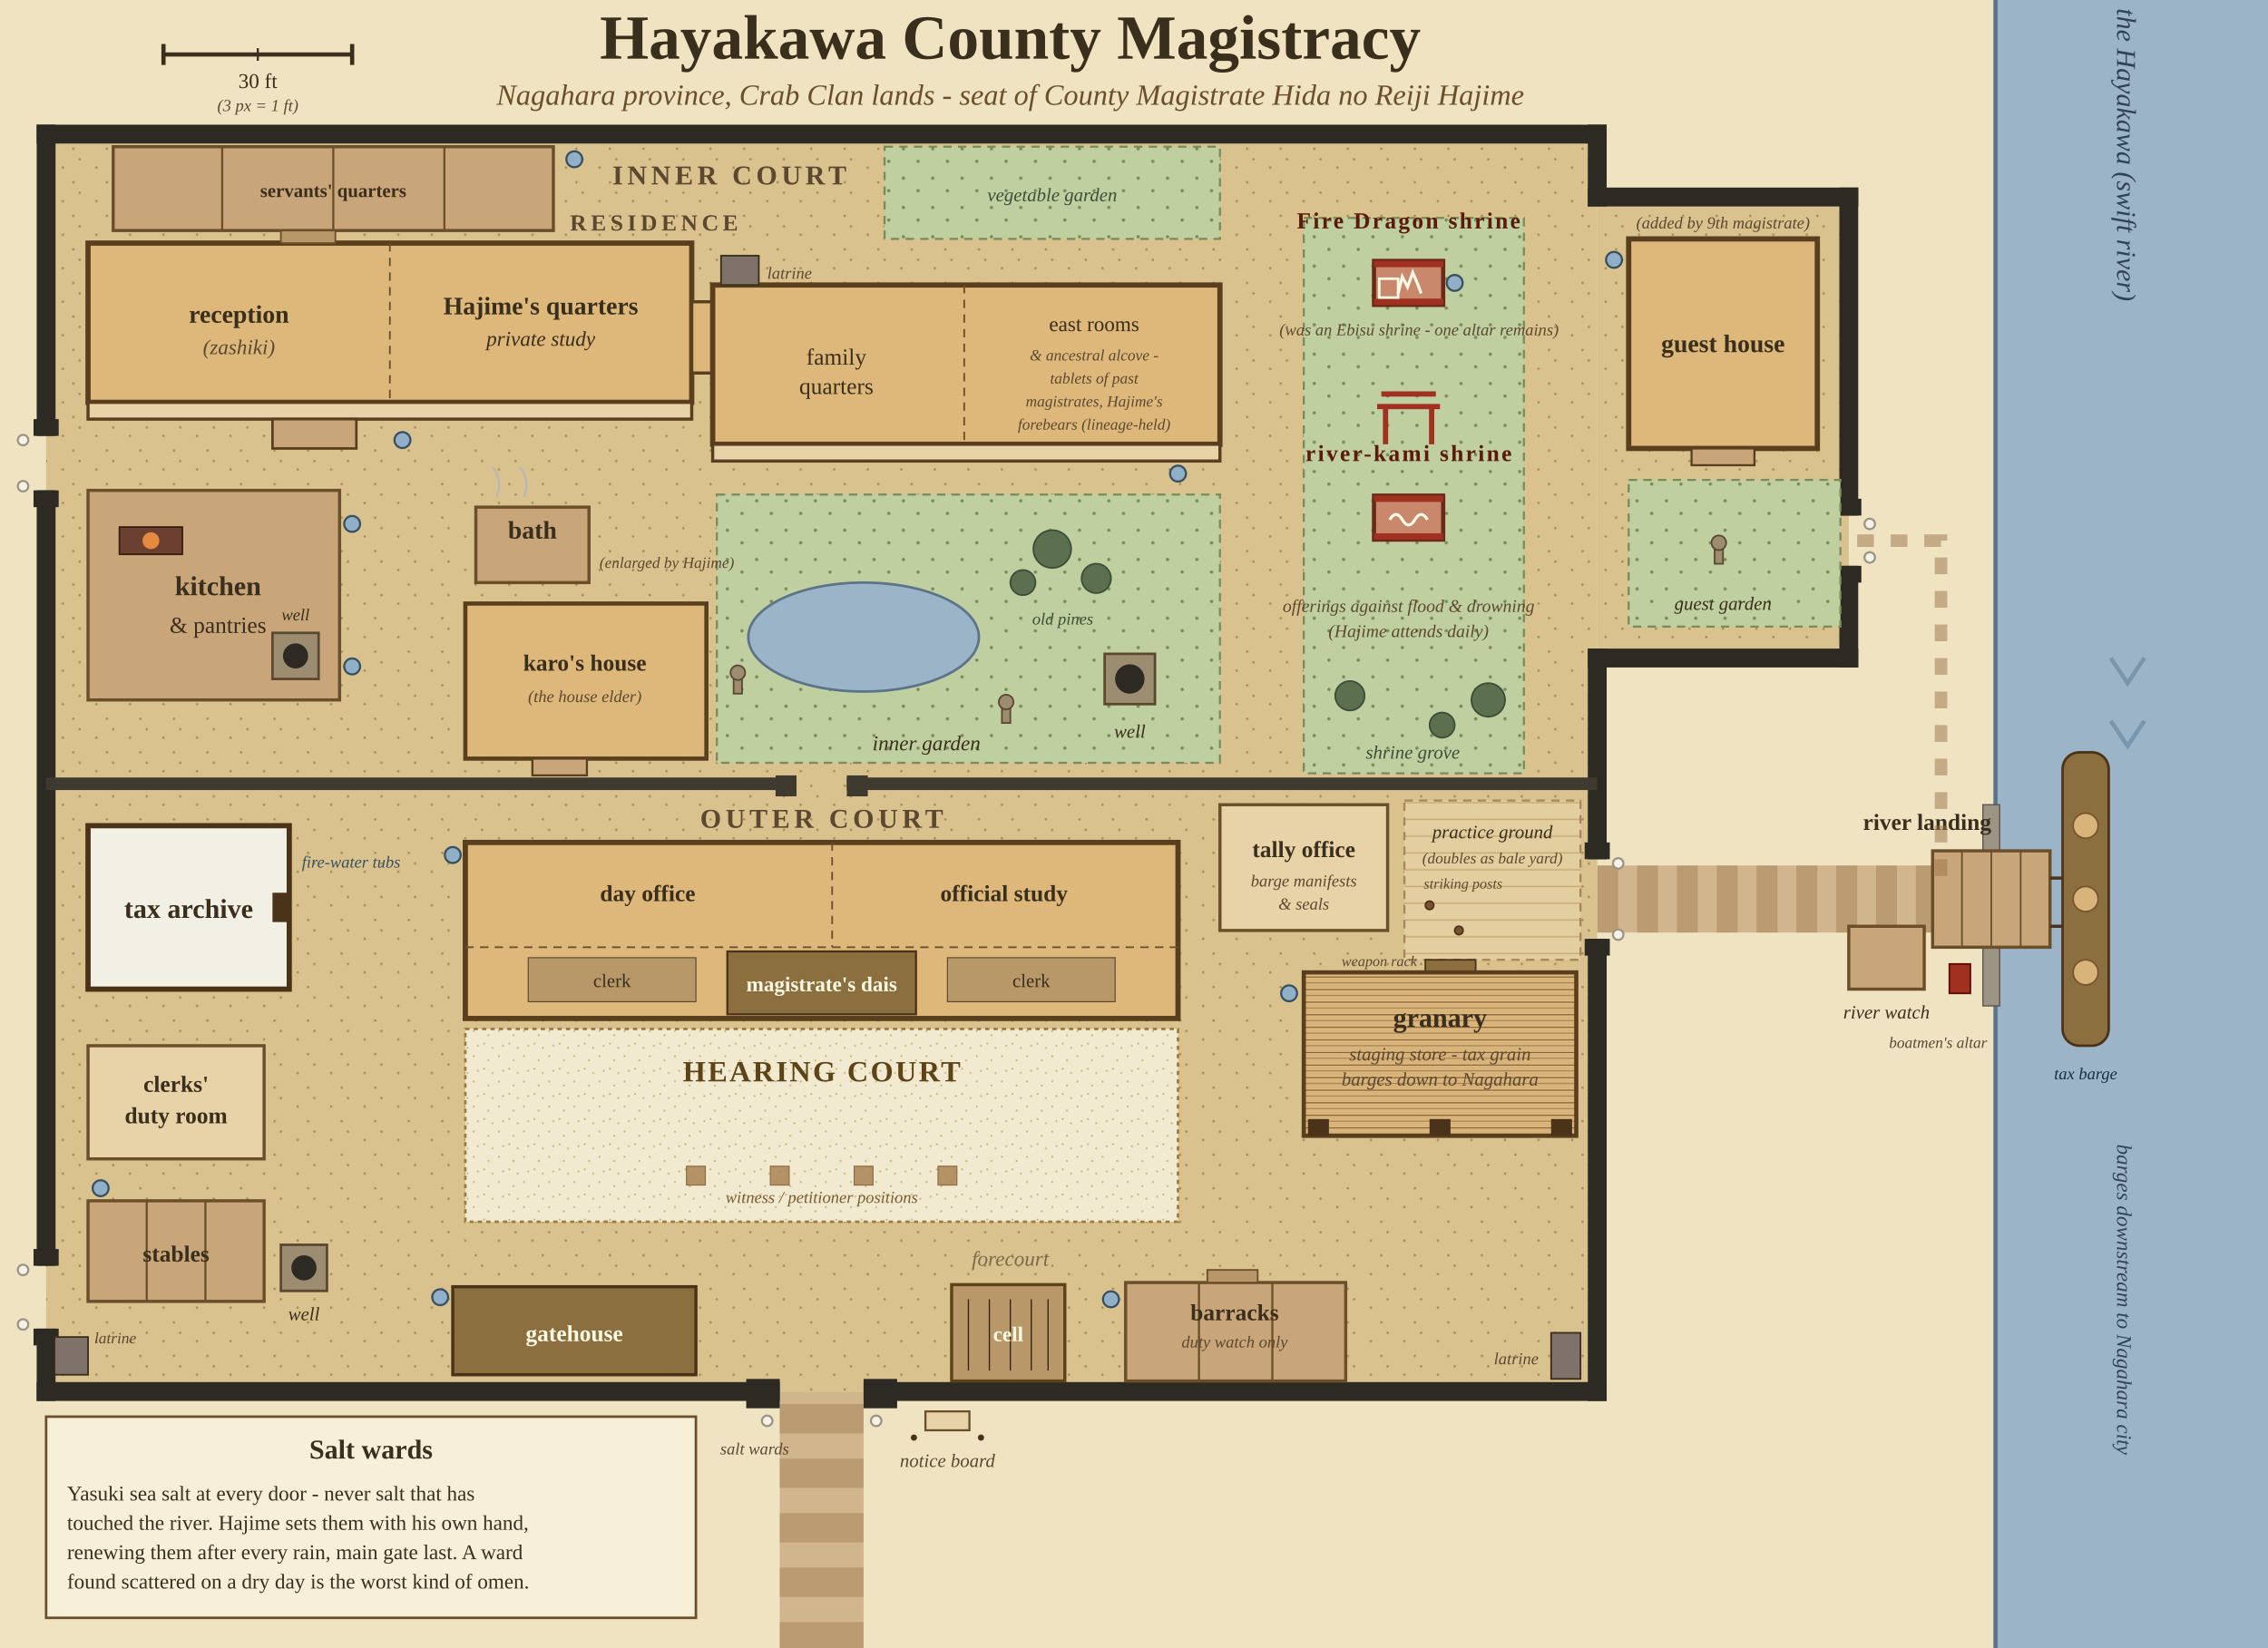
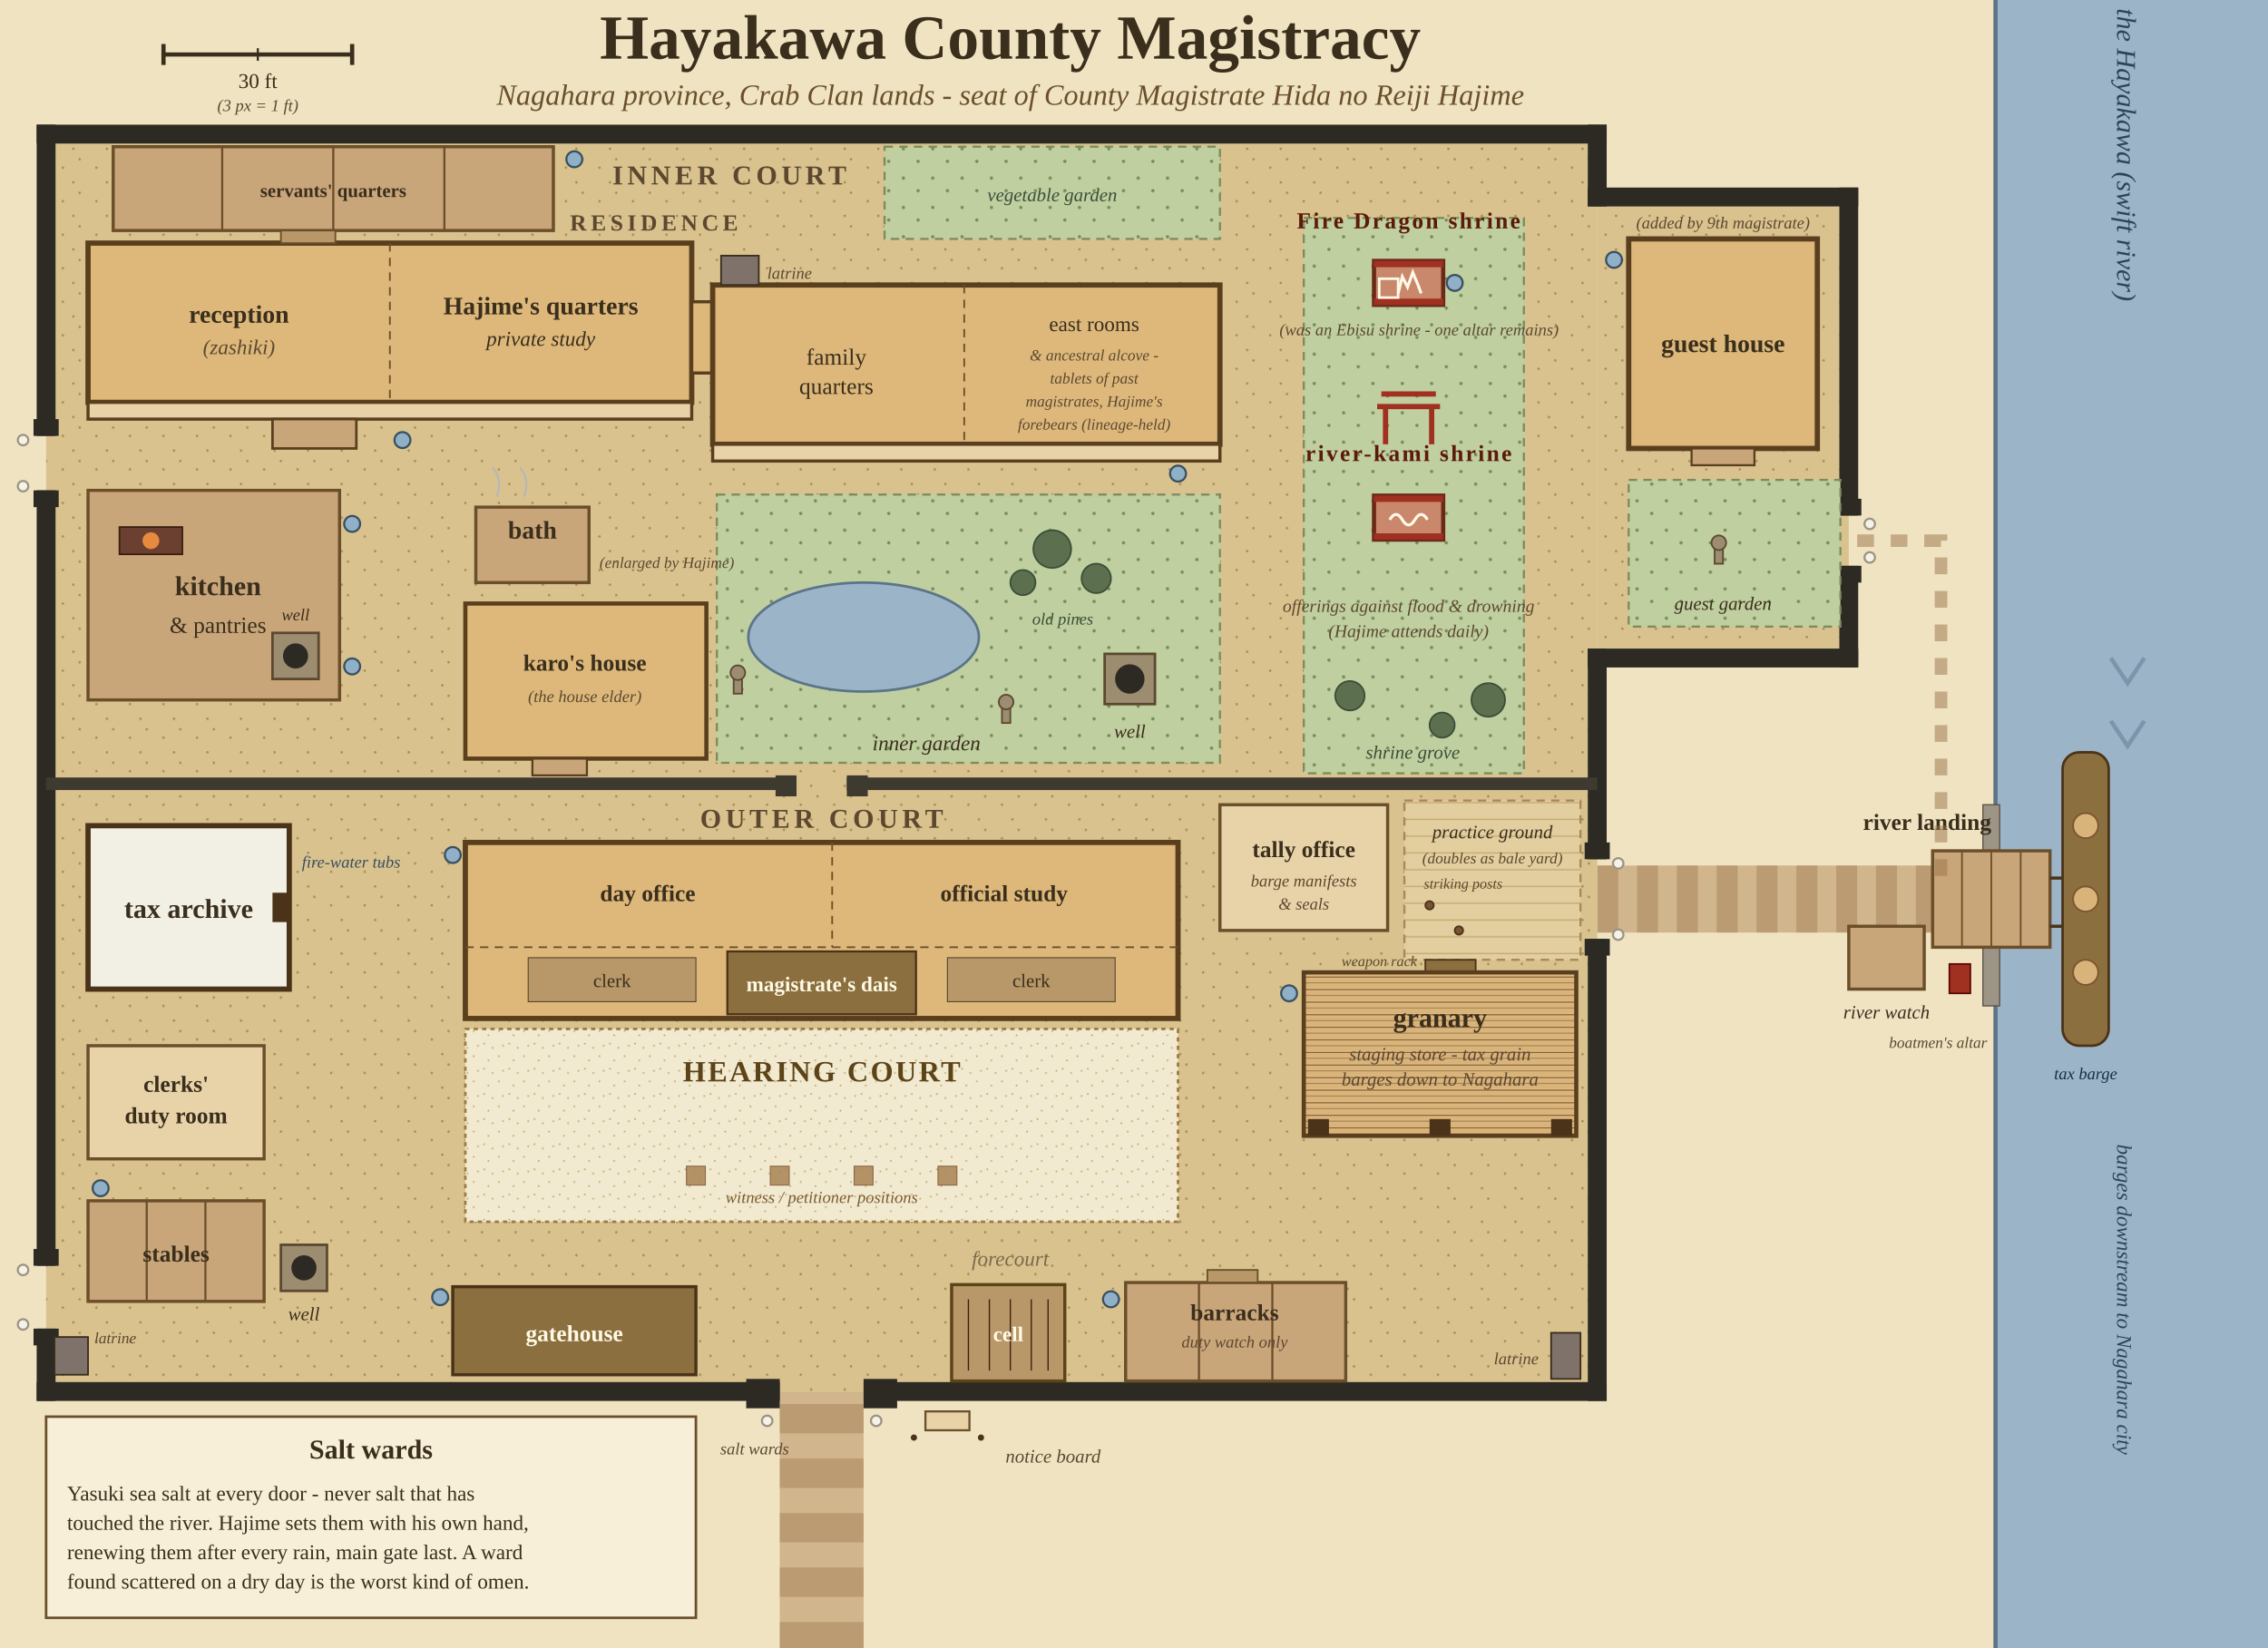
<svg xmlns="http://www.w3.org/2000/svg" viewBox="118 86 1082 786" font-family="Georgia, 'Times New Roman', serif">
  <defs>
    <pattern id="garden-stipple" patternUnits="userSpaceOnUse" width="14" height="14">
      <rect width="14" height="14" fill="#BFCFA0" />
      <circle cx="3" cy="3" r="0.8" fill="#7A8C5C" />
      <circle cx="10" cy="9" r="0.8" fill="#7A8C5C" />
    </pattern>
    <pattern id="court-earth" patternUnits="userSpaceOnUse" width="16" height="16">
      <rect width="16" height="16" fill="#D9C28E" />
      <circle cx="4" cy="6" r="0.6" fill="#A88E58" />
      <circle cx="12" cy="2" r="0.6" fill="#A88E58" />
      <circle cx="9" cy="13" r="0.6" fill="#A88E58" />
    </pattern>
    <pattern id="keiko-earth" patternUnits="userSpaceOnUse" width="16" height="16">
      <rect width="16" height="16" fill="#E2CE9E" />
      <line x1="0" y1="5" x2="16" y2="5" stroke="#C2A46C" stroke-width="0.5" />
      <line x1="0" y1="13" x2="16" y2="13" stroke="#C2A46C" stroke-width="0.5" />
    </pattern>
    <pattern id="oshirasu-sand" patternUnits="userSpaceOnUse" width="12" height="12">
      <rect width="12" height="12" fill="#F2EAD0" />
      <circle cx="3" cy="4" r="0.5" fill="#C9B884" />
      <circle cx="8" cy="2" r="0.5" fill="#C9B884" />
      <circle cx="10" cy="9" r="0.5" fill="#C9B884" />
      <circle cx="5" cy="10" r="0.5" fill="#C9B884" />
      <circle cx="1" cy="8" r="0.5" fill="#C9B884" />
    </pattern>
    <pattern id="granary-slats" patternUnits="userSpaceOnUse" width="14" height="6">
      <rect width="14" height="6" fill="#D9B47A" />
      <line x1="0" y1="0" x2="14" y2="0" stroke="#7A5430" stroke-width="0.8" />
      <line x1="0" y1="3" x2="14" y2="3" stroke="#A88454" stroke-width="0.5" />
    </pattern>
  </defs>
  <rect x="0" y="0" width="1200" height="900" fill="#EFE3C2" data-kind="-" />
  <g data-kind="river">
    <rect x="1070" y="0" width="130" height="900" fill="#9CB4C8" />
    <line x1="1070" y1="0" x2="1070" y2="900" stroke="#5C7488" stroke-width="2" />
    <g stroke="#7A96AC" stroke-width="2" fill="none">
      <path d="M 1125 400 L 1133 412 L 1141 400" />
      <path d="M 1125 430 L 1133 442 L 1141 430" />
    </g>
    <text transform="rotate(90 1128 90)" x="1128" y="90" font-size="13" font-style="italic" fill="#2E4456">the Hayakawa (swift river)</text>
    <text transform="rotate(90 1128 632)" x="1128" y="632" font-size="10" font-style="italic" fill="#2E4456">barges downstream to Nagahara city</text>
  </g>
  <g data-kind="road">
    <path d="M 510 900 L 510 750" stroke="#B89060" stroke-width="40" stroke-linecap="butt" opacity="0.55" />
    <path d="M 510 900 L 510 750" stroke="#9C7448" stroke-width="40" stroke-dasharray="14 12" fill="none" opacity="0.4" />
  </g>
  <g data-kind="road">
    <path d="M 880 515 L 1044 515" stroke="#B89060" stroke-width="32" stroke-linecap="butt" opacity="0.55" />
    <path d="M 880 515 L 1044 515" stroke="#9C7448" stroke-width="32" stroke-dasharray="10 9" fill="none" opacity="0.4" />
  </g>
  <g data-kind="river landing">
    <rect x="1064" y="470" width="8" height="96" fill="#9C9484" stroke="#5C544C" stroke-width="0.6" data-kind="revetment" />
    <g data-kind="dock">
      <rect x="1040" y="492" width="56" height="46" fill="#C9A57A" stroke="#6B4F2A" stroke-width="1.5" />
      <line x1="1054" y1="492" x2="1054" y2="538" stroke="#6B4F2A" stroke-width="0.8" />
      <line x1="1068" y1="492" x2="1068" y2="538" stroke="#6B4F2A" stroke-width="0.8" />
      <line x1="1082" y1="492" x2="1082" y2="538" stroke="#6B4F2A" stroke-width="0.8" />
    </g>
    <text x="1068" y="482" text-anchor="end" font-size="11" font-weight="bold" fill="#3A2E1C">river landing</text>
    <g data-kind="tax barge">
      <line x1="1096" y1="505" x2="1102" y2="505" stroke="#4A3318" stroke-width="1.5" />
      <line x1="1096" y1="528" x2="1102" y2="528" stroke="#4A3318" stroke-width="1.5" />
      <rect x="1102" y="445" width="22" height="140" rx="8" fill="#8C6F3E" stroke="#4A3318" stroke-width="1.2" />
      <circle cx="1113" cy="480" r="6" fill="#D9B47A" stroke="#7A5430" stroke-width="0.8" />
      <circle cx="1113" cy="515" r="6" fill="#D9B47A" stroke="#7A5430" stroke-width="0.8" />
      <circle cx="1113" cy="550" r="6" fill="#D9B47A" stroke="#7A5430" stroke-width="0.8" />
      <text x="1113" y="601" text-anchor="middle" font-size="8" font-style="italic" fill="#16303F">tax barge</text>
    </g>
    <g data-kind="boatmen's altar">
      <rect x="1048" y="546" width="10" height="14" fill="#A03020" stroke="#5C0A04" stroke-width="0.8" />
      <text x="1066" y="586" text-anchor="end" font-size="7.5" font-style="italic" fill="#5C4830">boatmen's altar</text>
    </g>
    <g data-kind="river watch">
      <rect x="1000" y="528" width="36" height="30" fill="#C9A57A" stroke="#6B4F2A" stroke-width="1.5" />
      <text x="1018" y="572" text-anchor="middle" font-size="9" font-style="italic" fill="#3A2E1C">river watch</text>
    </g>
  </g>
  <text x="600" y="114" text-anchor="middle" font-size="30" font-weight="bold" fill="#3A2E1C" data-kind="-">Hayakawa County Magistracy</text>
  <text x="600" y="136" text-anchor="middle" font-size="14" font-style="italic" fill="#6B4F2A" data-kind="-">Nagahara province, Crab Clan lands - seat of County Magistrate Hida no Reiji Hajime</text>
  <g data-kind="-">
    <g stroke="#3A2E1C">
      <line x1="196" y1="112" x2="286" y2="112" stroke-width="2" />
      <line x1="196" y1="107" x2="196" y2="117" stroke-width="2" />
      <line x1="286" y1="107" x2="286" y2="117" stroke-width="2" />
      <line x1="241" y1="109" x2="241" y2="115" stroke-width="1" />
    </g>
    <text x="241" y="128" text-anchor="middle" font-size="10" fill="#3A2E1C">30 ft</text>
    <text x="241" y="139" text-anchor="middle" font-size="8" font-style="italic" fill="#5C4830">(3 px = 1 ft)</text>
  </g>
  <rect x="140" y="150" width="740" height="310" fill="url(#court-earth)" id="precinct" data-kind="inner court" />
  <rect x="140" y="456" width="740" height="294" fill="url(#court-earth)" id="precinct" data-kind="outer court" />
  <rect x="880" y="180" width="120" height="220" fill="url(#court-earth)" id="precinct" data-kind="inner court" />
  <g stroke="#2D2A24" stroke-width="9" fill="none" stroke-linecap="square" data-kind="compound wall">
    <line x1="140" y1="150" x2="880" y2="150" />
    <line x1="140" y1="150" x2="140" y2="289.5" />
    <line x1="140" y1="324.5" x2="140" y2="685.5" />
    <line x1="140" y1="724.5" x2="140" y2="750" />
    <line x1="880" y1="150" x2="880" y2="180" />
    <line x1="880" y1="180" x2="1000" y2="180" />
    <line x1="1000" y1="400" x2="880" y2="400" />
    <line x1="880" y1="400" x2="880" y2="491.5" />
    <line x1="1000" y1="180" x2="1000" y2="327.5" />
    <line x1="1000" y1="360.5" x2="1000" y2="400" />
    <line x1="880" y1="538.5" x2="880" y2="750" />
    <line x1="140" y1="750" x2="485.5" y2="750" />
    <line x1="534.5" y1="750" x2="880" y2="750" />
  </g>
  <g fill="#2D2A24" data-kind="main gate">
    <rect x="474" y="744" width="16" height="14" />
    <rect x="530" y="744" width="16" height="14" />
  </g>
  <g fill="#2D2A24" data-kind="side gate">
    <rect x="874" y="488" width="12" height="8" />
    <rect x="874" y="534" width="12" height="8" />
  </g>
  <circle cx="890" cy="498" r="2.5" fill="#F5F2E8" stroke="#9C9484" stroke-width="1" data-kind="salt wards" />
  <circle cx="890" cy="532" r="2.5" fill="#F5F2E8" stroke="#9C9484" stroke-width="1" data-kind="salt wards" />
  <circle cx="129" cy="692" r="2.5" fill="#F5F2E8" stroke="#9C9484" stroke-width="1" data-kind="salt wards" />
  <circle cx="129" cy="718" r="2.5" fill="#F5F2E8" stroke="#9C9484" stroke-width="1" data-kind="salt wards" />
  <g fill="#2D2A24" data-kind="side gate">
    <rect x="134" y="286" width="12" height="8" />
    <rect x="134" y="320" width="12" height="8" />
  </g>
  <circle cx="129" cy="296" r="2.5" fill="#F5F2E8" stroke="#9C9484" stroke-width="1" data-kind="salt wards" />
  <circle cx="129" cy="318" r="2.5" fill="#F5F2E8" stroke="#9C9484" stroke-width="1" data-kind="salt wards" />
  <g fill="#2D2A24" data-kind="side gate">
    <rect x="134" y="682" width="12" height="8" />
    <rect x="134" y="720" width="12" height="8" />
  </g>
  <g fill="#2D2A24" data-kind="side gate">
    <rect x="994" y="324" width="12" height="8" />
    <rect x="994" y="356" width="12" height="8" />
  </g>
  <path d="M 1004 344 L 1044 344 L 1044 510" stroke="#9C7448" stroke-width="6" stroke-dasharray="8 8" fill="none" opacity="0.5" data-kind="road" />
  <circle cx="1010" cy="336" r="2.5" fill="#F5F2E8" stroke="#9C9484" stroke-width="1" data-kind="salt wards" />
  <circle cx="1010" cy="352" r="2.5" fill="#F5F2E8" stroke="#9C9484" stroke-width="1" data-kind="salt wards" />
  <g data-kind="salt wards">
    <circle cx="484" cy="764" r="2.5" fill="#F5F2E8" stroke="#9C9484" stroke-width="1" />
    <circle cx="536" cy="764" r="2.5" fill="#F5F2E8" stroke="#9C9484" stroke-width="1" />
    <text x="478" y="780" text-anchor="middle" font-size="8" font-style="italic" fill="#5C4830">salt wards</text>
  </g>
  <g data-kind="notice board">
    <rect x="559.5" y="759.5" width="21" height="9" fill="#E8D2A8" stroke="#6B4F2A" stroke-width="1" />
    <circle cx="554" cy="772" r="1.5" fill="#4A3318" />
    <circle cx="586" cy="772" r="1.5" fill="#4A3318" />
-     <text x="570" y="786" text-anchor="middle" font-size="9" font-style="italic" fill="#5C4830">notice board</text>
+     <text x="620.4" y="783.9" text-anchor="middle" font-size="9" font-style="italic" fill="#5C4830">notice board</text>
  </g>
  <g stroke="#3F3A30" stroke-width="6" fill="none" data-kind="court divider">
    <line x1="140" y1="460" x2="498" y2="460" />
    <line x1="522" y1="460" x2="880" y2="460" />
  </g>
  <g fill="#3F3A30" data-kind="nakamon" data-part-of="court divider">
    <rect x="488" y="456" width="10" height="10" />
    <rect x="522" y="456" width="10" height="10" />
  </g>
  <text x="466" y="174" text-anchor="middle" font-size="13" font-weight="bold" fill="#5C4830" letter-spacing="2" data-kind="inner court">INNER COURT</text>
  <g data-kind="residence">
    <text x="430" y="196" text-anchor="middle" font-size="11" font-weight="bold" fill="#5C4830" letter-spacing="2">RESIDENCE</text>
    <rect x="160" y="202" width="288" height="76" fill="#DDB87A" />
    <rect x="160" y="202" width="144" height="76" fill="#DDB87A" data-kind="reception room" />
    <rect x="304" y="202" width="144" height="76" fill="#DDB87A" data-kind="lord's quarters" />
    <rect x="160" y="202" width="288" height="76" fill="none" stroke="#5A3F1E" stroke-width="2.5" />
    <rect x="160" y="278" width="288" height="8" fill="#E8D2A8" stroke="#5A3F1E" stroke-width="1.5" data-kind="engawa" />
    <line x1="304" y1="202" x2="304" y2="278" stroke="#6B4F2A" stroke-width="0.8" stroke-dasharray="4 3" />
    <g data-kind="reception room">
      <text x="232" y="240" text-anchor="middle" font-size="12" font-weight="bold" fill="#3A2E1C">reception</text>
      <text x="232" y="255" text-anchor="middle" font-size="10" font-style="italic" fill="#5C4830">(zashiki)</text>
    </g>
    <g data-kind="lord's quarters">
      <text x="376" y="236" text-anchor="middle" font-size="12" font-weight="bold" fill="#3A2E1C">Hajime's quarters</text>
      <text x="376" y="251" text-anchor="middle" font-size="10" font-style="italic" fill="#3A2E1C">private study</text>
    </g>
    <rect x="448" y="230" width="10" height="34" fill="#DDB87A" stroke="#5A3F1E" stroke-width="1.5" data-kind="residence corridor" />
    <rect x="458" y="222" width="242" height="76" fill="#DDB87A" />
    <rect x="458" y="222" width="120" height="76" fill="#DDB87A" data-kind="family quarters" />
    <rect x="578" y="222" width="122" height="76" fill="#DDB87A" data-kind="inner rooms" />
    <rect x="458" y="222" width="242" height="76" fill="none" stroke="#5A3F1E" stroke-width="2.5" />
    <rect x="458" y="298" width="242" height="8" fill="#E8D2A8" stroke="#5A3F1E" stroke-width="1.5" data-kind="engawa" />
    <line x1="578" y1="222" x2="578" y2="298" stroke="#6B4F2A" stroke-width="0.8" stroke-dasharray="4 3" />
    <g data-kind="family quarters">
      <text x="517" y="260" text-anchor="middle" font-size="11" fill="#3A2E1C">family</text>
      <text x="517" y="274" text-anchor="middle" font-size="11" fill="#3A2E1C">quarters</text>
    </g>
    <text x="640" y="244" text-anchor="middle" font-size="10" fill="#3A2E1C" data-kind="inner rooms">east rooms</text>
    <text x="640" y="258" text-anchor="middle" font-size="7.5" font-style="italic" fill="#5C4830" data-kind="ancestral alcove">&amp; ancestral alcove -</text>
    <text x="640" y="269" text-anchor="middle" font-size="7.5" font-style="italic" fill="#5C4830" data-kind="ancestral alcove">tablets of past</text>
    <text x="640" y="280" text-anchor="middle" font-size="7.5" font-style="italic" fill="#5C4830" data-kind="ancestral alcove">magistrates, Hajime's</text>
    <text x="640" y="291" text-anchor="middle" font-size="7.5" font-style="italic" fill="#5C4830" data-kind="ancestral alcove">forebears (lineage-held)</text>
  </g>
  <g data-kind="genkan" data-part-of="residence">
    <rect x="248" y="286" width="40" height="14" fill="#C9A57A" stroke="#5A3F1E" stroke-width="1.2" />
  </g>
  <g data-kind="kitchen">
    <rect x="160" y="320" width="120" height="100" fill="#C9A57A" stroke="#6B4F2A" stroke-width="1.5" />
    <g data-kind="hearth">
      <rect x="175" y="337.5" width="30" height="13" fill="#6B4030" stroke="#3A2010" stroke-width="0.8" />
      <circle cx="190" cy="344" r="4" fill="#E68A40" />
    </g>
    <text x="222" y="370" text-anchor="middle" font-size="13" font-weight="bold" fill="#3A2E1C">kitchen</text>
    <text x="222" y="388" text-anchor="middle" font-size="11" fill="#3A2E1C">&amp; pantries</text>
    <rect x="248" y="388" width="22" height="22" fill="#9C8C70" stroke="#5C4830" stroke-width="1.2" data-kind="well" />
    <circle cx="259" cy="399" r="6" fill="#2D2A24" data-kind="well" />
    <text x="259" y="382" text-anchor="middle" font-size="8" font-style="italic" fill="#3A2E1C" data-kind="well">well</text>
  </g>
  <g data-kind="garden">
    <rect x="460" y="322" width="240" height="128" fill="url(#garden-stipple)" stroke="#7A8C5C" stroke-width="1" stroke-dasharray="4 3" />
    <ellipse cx="530" cy="390" rx="55" ry="26" fill="#9CB4C8" stroke="#5C7488" stroke-width="1.2" data-kind="garden pond" />
    <g data-kind="garden pines">
      <circle cx="620" cy="348" r="9" fill="#5C7050" stroke="#3A4E38" stroke-width="0.8" />
      <circle cx="641" cy="362" r="7" fill="#5C7050" stroke="#3A4E38" stroke-width="0.8" />
      <circle cx="606" cy="364" r="6" fill="#5C7050" stroke="#3A4E38" stroke-width="0.8" />
      <text x="625" y="384" text-anchor="middle" font-size="8" font-style="italic" fill="#3A4E38">old pines</text>
    </g>
    <g fill="#9C8C70" stroke="#5C4830" stroke-width="0.8" data-kind="stone lantern">
      <rect x="468" y="410" width="4" height="7" />
      <circle cx="470" cy="407" r="3.5" />
      <rect x="596" y="424" width="4" height="7" />
      <circle cx="598" cy="421" r="3.5" />
    </g>
    <text x="560" y="444" text-anchor="middle" font-size="10" font-style="italic" fill="#3A2E1C">inner garden</text>
  </g>
  <g data-kind="bath">
    <rect x="345" y="328" width="54" height="36" fill="#C9A57A" stroke="#6B4F2A" stroke-width="1.5" />
    <path d="M 355 323 q 3 -8 -2 -14 M 368 323 q 3 -8 -2 -14" stroke="#A8B4C8" stroke-width="1" fill="none" opacity="0.7" />
    <text x="372" y="343" text-anchor="middle" font-size="12" font-weight="bold" fill="#3A2E1C">bath</text>
    <text x="404" y="357" text-anchor="start" font-size="7.5" font-style="italic" fill="#5C4830">(enlarged by Hajime)</text>
  </g>
  <g data-kind="karo's house">
    <rect x="340" y="374" width="115" height="74" fill="#DDB87A" stroke="#5A3F1E" stroke-width="2" />
    <rect x="372" y="448" width="26" height="8" fill="#C9A57A" stroke="#5A3F1E" stroke-width="1" data-kind="door" />
    <text x="397" y="406" text-anchor="middle" font-size="11" font-weight="bold" fill="#3A2E1C">karo's house</text>
    <text x="397" y="421" text-anchor="middle" font-size="8" font-style="italic" fill="#5C4830">(the house elder)</text>
  </g>
  <g data-kind="well" data-part-of="garden">
    <rect x="645" y="398" width="24" height="24" fill="#9C8C70" stroke="#5C4830" stroke-width="1.2" />
    <circle cx="657" cy="410" r="7" fill="#2D2A24" />
    <text x="657" y="438" text-anchor="middle" font-size="9" font-style="italic" fill="#3A2E1C">well</text>
  </g>
  <g data-kind="servants' quarters">
    <rect x="172" y="156" width="210" height="40" fill="#C9A57A" stroke="#6B4F2A" stroke-width="1.5" />
    <line x1="224" y1="156" x2="224" y2="196" stroke="#6B4F2A" stroke-width="1" />
    <line x1="277" y1="156" x2="277" y2="196" stroke="#6B4F2A" stroke-width="1" />
    <line x1="330" y1="156" x2="330" y2="196" stroke="#6B4F2A" stroke-width="1" />
    <rect x="252" y="196" width="26" height="6" fill="#B89868" stroke="#6B4F2A" stroke-width="0.8" data-kind="door" />
    <text x="277" y="180" text-anchor="middle" font-size="9" font-weight="bold" fill="#3A2E1C">servants' quarters</text>
  </g>
  <g data-kind="latrine" data-part-of="residence">
    <rect x="462" y="208" width="18" height="14" fill="#7E726A" stroke="#3A2E1C" stroke-width="0.8" />
    <text x="484" y="219" font-size="8" font-style="italic" fill="#5C4830">latrine</text>
  </g>
  <g data-kind="vegetable garden">
    <rect x="540" y="156" width="160" height="44" fill="url(#garden-stipple)" stroke="#7A8C5C" stroke-width="1" stroke-dasharray="4 3" />
    <text x="620" y="182" text-anchor="middle" font-size="9" font-style="italic" fill="#3A4E38">vegetable garden</text>
  </g>
  <g data-kind="shrine grove">
    <rect x="740" y="190" width="105" height="265" fill="url(#garden-stipple)" stroke="#7A8C5C" stroke-width="1" stroke-dasharray="4 3" />
    <circle cx="828" cy="420" r="8" fill="#5C7050" stroke="#3A4E38" stroke-width="0.8" />
    <circle cx="762" cy="418" r="7" fill="#5C7050" stroke="#3A4E38" stroke-width="0.8" />
    <circle cx="806" cy="432" r="6" fill="#5C7050" stroke="#3A4E38" stroke-width="0.8" />
    <text x="792" y="448" text-anchor="middle" font-size="9" font-style="italic" fill="#3A4E38">shrine grove</text>
  </g>
  <g data-kind="compound shrine">
    <text x="790" y="195" text-anchor="middle" font-size="11" font-weight="bold" fill="#5C1A0A" letter-spacing="1">Fire Dragon shrine</text>
    <rect x="773.5" y="210.5" width="33" height="21" fill="#C9876C" stroke="#6B2A18" stroke-width="2" />
    <rect x="773.5" y="210.5" width="33" height="3" fill="#A03020" />
    <rect x="773.5" y="228.5" width="33" height="3" fill="#A03020" />
    <path d="M 785 226 L 787 218 L 789.5 223 L 792 216 L 794.5 222 L 796 226" stroke="#FFFAE6" stroke-width="1.4" fill="none" data-kind="shrine altar" />
    <g data-kind="shrine altar">
      <rect x="776" y="219" width="9" height="9" fill="none" stroke="#FFFAE6" stroke-width="1.2" />
      <text x="795" y="246" text-anchor="middle" font-size="8" font-style="italic" fill="#5C4830">(was an Ebisu shrine - one altar remains)</text>
    </g>
    <g transform="translate(790, 274)" stroke="#A03020" stroke-width="2.5" data-kind="torii">
      <line x1="-13" y1="0" x2="13" y2="0" />
      <line x1="-15" y1="6" x2="15" y2="6" />
      <line x1="-11" y1="6" x2="-11" y2="24" />
      <line x1="11" y1="6" x2="11" y2="24" />
    </g>
  </g>
  <g data-kind="compound shrine">
    <text x="790" y="306" text-anchor="middle" font-size="11" font-weight="bold" fill="#5C1A0A" letter-spacing="1">river-kami shrine</text>
    <rect x="773.5" y="322.5" width="33" height="21" fill="#C9876C" stroke="#6B2A18" stroke-width="2" />
    <rect x="773.5" y="322.5" width="33" height="3" fill="#A03020" />
    <rect x="773.5" y="340.5" width="33" height="3" fill="#A03020" />
    <path d="M 781 334 q 3 -5 6 0 q 3 5 6 0 q 3 -5 6 0" stroke="#FFFAE6" stroke-width="1.4" fill="none" data-kind="shrine altar" />
    <text x="790" y="378" text-anchor="middle" font-size="8.5" font-style="italic" fill="#5C4830">offerings against flood &amp; drowning</text>
    <text x="790" y="390" text-anchor="middle" font-size="8.5" font-style="italic" fill="#5C4830">(Hajime attends daily)</text>
  </g>
  <text x="940" y="195" text-anchor="middle" font-size="8" font-style="italic" fill="#5C4830" data-kind="guest quarters">(added by 9th magistrate)</text>
  <g data-kind="guest quarters">
    <rect x="895" y="200" width="90" height="100" fill="#DDB87A" stroke="#5A3F1E" stroke-width="2.5" />
    <rect x="925" y="300" width="30" height="8" fill="#C9A57A" stroke="#5A3F1E" stroke-width="1" data-kind="door" />
    <text x="940" y="254" text-anchor="middle" font-size="12" font-weight="bold" fill="#3A2E1C">guest house</text>
  </g>
  <g data-kind="garden">
    <rect x="895" y="315" width="101" height="70" fill="url(#garden-stipple)" stroke="#7A8C5C" stroke-width="1" stroke-dasharray="4 3" />
    <g fill="#9C8C70" stroke="#5C4830" stroke-width="0.8" data-kind="stone lantern">
      <rect x="936" y="348" width="4" height="7" />
      <circle cx="938" cy="345" r="3.5" />
    </g>
    <text x="940" y="377" text-anchor="middle" font-size="9" font-style="italic" fill="#3A2E1C">guest garden</text>
  </g>
  <text x="510" y="481" text-anchor="middle" font-size="13" font-weight="bold" fill="#5C4830" letter-spacing="2" data-kind="outer court">OUTER COURT</text>
  <text x="600" y="690" text-anchor="middle" font-size="10" font-style="italic" fill="#7A6A4A" data-kind="outer court">forecourt</text>
  <g data-kind="office hall">
    <rect x="340" y="488" width="340" height="84" fill="#DDB87A" />
    <rect x="340" y="488" width="175" height="50" fill="#DDB87A" data-kind="day office" />
    <rect x="515" y="488" width="165" height="50" fill="#DDB87A" data-kind="official study" />
    <rect x="340" y="488" width="340" height="84" fill="none" stroke="#5A3F1E" stroke-width="2.5" />
    <line x1="340" y1="538" x2="680" y2="538" stroke="#6B4F2A" stroke-width="0.8" stroke-dasharray="4 3" />
    <line x1="515" y1="488" x2="515" y2="538" stroke="#6B4F2A" stroke-width="0.8" stroke-dasharray="4 3" />
    <text x="427" y="516" text-anchor="middle" font-size="11" font-weight="bold" fill="#3A2E1C" data-kind="day office">day office</text>
    <text x="597" y="516" text-anchor="middle" font-size="11" font-weight="bold" fill="#3A2E1C" data-kind="official study">official study</text>
    <rect x="465" y="540" width="90" height="30" fill="#8C6F3E" stroke="#4A3318" stroke-width="1" data-kind="magistrate's dais" />
    <text x="510" y="559" text-anchor="middle" font-size="10" fill="#FFFAE6" font-weight="bold" data-kind="magistrate's dais">magistrate's dais</text>
    <g data-kind="clerks' seats">
      <rect x="370" y="543" width="80" height="21" fill="#B89868" stroke="#5C4830" stroke-width="0.5" />
      <text x="410" y="557" text-anchor="middle" font-size="9" fill="#3A2E1C">clerk</text>
      <rect x="570" y="543" width="80" height="21" fill="#B89868" stroke="#5C4830" stroke-width="0.5" />
      <text x="610" y="557" text-anchor="middle" font-size="9" fill="#3A2E1C">clerk</text>
    </g>
  </g>
  <g data-kind="hearing court">
    <rect x="340" y="577" width="340" height="92" fill="url(#oshirasu-sand)" stroke="#9C7A40" stroke-width="1.2" stroke-dasharray="2 2" />
    <text x="510" y="602" text-anchor="middle" font-size="14" font-weight="bold" fill="#5C4318" letter-spacing="1">HEARING COURT</text>
    <g data-kind="kneeling positions">
      <g fill="#A88454" stroke="#7A5430" stroke-width="0.5" opacity="0.85">
        <rect x="445.5" y="642.5" width="9" height="9" />
        <rect x="485.5" y="642.5" width="9" height="9" />
        <rect x="525.5" y="642.5" width="9" height="9" />
        <rect x="565.5" y="642.5" width="9" height="9" />
      </g>
      <text x="510" y="660" text-anchor="middle" font-size="8" font-style="italic" fill="#7A5C30">witness / petitioner positions</text>
    </g>
  </g>
  <g data-kind="tax archive">
    <rect x="160" y="480" width="96" height="78" fill="#F2EFE4" stroke="#4A3318" stroke-width="2.5" />
    <rect x="248" y="512" width="8" height="14" fill="#4A3318" data-kind="door" />
    <text x="208" y="524" text-anchor="middle" font-size="13" font-weight="bold" fill="#3A2E1C">tax archive</text>
  </g>
  <g data-kind="clerks' room">
    <rect x="160" y="585" width="84" height="54" fill="#E8D2A8" stroke="#6B4F2A" stroke-width="1.5" />
    <text x="202" y="607" text-anchor="middle" font-size="11" font-weight="bold" fill="#3A2E1C">clerks'</text>
    <text x="202" y="622" text-anchor="middle" font-size="11" font-weight="bold" fill="#3A2E1C">duty room</text>
  </g>
  <g data-kind="stables">
    <rect x="160" y="659" width="84" height="48" fill="#C9A57A" stroke="#6B4F2A" stroke-width="1.5" />
    <line x1="188" y1="659" x2="188" y2="707" stroke="#6B4F2A" stroke-width="1" />
    <line x1="216" y1="659" x2="216" y2="707" stroke="#6B4F2A" stroke-width="1" />
    <text x="202" y="688" text-anchor="middle" font-size="11" font-weight="bold" fill="#3A2E1C">stables</text>
  </g>
  <g data-kind="well">
    <rect x="252" y="680" width="22" height="22" fill="#9C8C70" stroke="#5C4830" stroke-width="1.2" />
    <circle cx="263" cy="691" r="6" fill="#2D2A24" />
    <text x="263" y="716" text-anchor="middle" font-size="9" font-style="italic" fill="#3A2E1C">well</text>
  </g>
  <g data-kind="latrine">
    <rect x="144" y="724" width="16" height="18" fill="#7E726A" stroke="#3A2E1C" stroke-width="0.8" />
    <text x="163" y="727" font-size="7.5" font-style="italic" fill="#5C4830">latrine</text>
  </g>
  <g data-kind="tally office">
    <rect x="700" y="470" width="80" height="60" fill="#E8D2A8" stroke="#6B4F2A" stroke-width="1.5" />
    <text x="740" y="495" text-anchor="middle" font-size="11" font-weight="bold" fill="#3A2E1C">tally office</text>
    <text x="740" y="509" text-anchor="middle" font-size="8" font-style="italic" fill="#5C4830">barge manifests</text>
    <text x="740" y="520" text-anchor="middle" font-size="8" font-style="italic" fill="#5C4830">&amp; seals</text>
  </g>
  <g data-kind="practice ground">
    <rect x="788" y="468" width="84" height="76" fill="url(#keiko-earth)" stroke="#A8875A" stroke-width="1" stroke-dasharray="4 3" />
    <text x="830" y="486" text-anchor="middle" font-size="9" font-style="italic" fill="#3A2E1C">practice ground</text>
    <text x="830" y="498" text-anchor="middle" font-size="7.5" font-style="italic" fill="#5C4830">(doubles as bale yard)</text>
    <g data-kind="striking posts">
      <text x="816" y="510" text-anchor="middle" font-size="7" font-style="italic" fill="#5C4830">striking posts</text>
      <circle cx="800" cy="518" r="2" fill="#7A5430" stroke="#4A3318" stroke-width="0.8" />
      <circle cx="814" cy="530" r="2" fill="#7A5430" stroke="#4A3318" stroke-width="0.8" />
    </g>
    <g data-kind="weapon rack">
      <rect x="798" y="544" width="24" height="6" fill="#8C6F3E" stroke="#4A3318" stroke-width="0.8" />
      <text x="794" y="547" text-anchor="end" font-size="7" font-style="italic" fill="#5C4830">weapon rack</text>
    </g>
  </g>
  <g data-kind="granary">
    <rect x="740" y="550" width="130" height="78" fill="url(#granary-slats)" stroke="#5A3F1E" stroke-width="2" />
    <g data-kind="granary stilts">
      <rect x="742" y="620" width="10" height="8" fill="#4A3318" />
      <rect x="800" y="620" width="10" height="8" fill="#4A3318" />
      <rect x="858" y="620" width="10" height="8" fill="#4A3318" />
    </g>
    <text x="805" y="576" text-anchor="middle" font-size="13" font-weight="bold" fill="#3A2E1C">granary</text>
    <text x="805" y="592" text-anchor="middle" font-size="9" font-style="italic" fill="#5C4830">staging store - tax grain</text>
    <text x="805" y="604" text-anchor="middle" font-size="9" font-style="italic" fill="#5C4830">barges down to Nagahara</text>
  </g>
  <g data-kind="cell">
    <rect x="572" y="699" width="54" height="46" fill="#B89868" stroke="#5C4318" stroke-width="1.5" />
    <line x1="580" y1="706" x2="580" y2="740" stroke="#3A2010" stroke-width="0.6" />
    <line x1="590" y1="706" x2="590" y2="740" stroke="#3A2010" stroke-width="0.6" />
    <line x1="600" y1="706" x2="600" y2="740" stroke="#3A2010" stroke-width="0.6" />
    <line x1="610" y1="706" x2="610" y2="740" stroke="#3A2010" stroke-width="0.6" />
    <line x1="618" y1="706" x2="618" y2="740" stroke="#3A2010" stroke-width="0.6" />
    <text x="599" y="726" text-anchor="middle" font-size="10" font-weight="bold" fill="#FFFAE6">cell</text>
  </g>
  <g data-kind="barracks">
    <rect x="655" y="698" width="105" height="47" fill="#C9A57A" stroke="#6B4F2A" stroke-width="1.5" />
    <line x1="690" y1="698" x2="690" y2="745" stroke="#6B4F2A" stroke-width="1" />
    <line x1="725" y1="698" x2="725" y2="745" stroke="#6B4F2A" stroke-width="1" />
    <rect x="694" y="692" width="24" height="6" fill="#B89868" stroke="#6B4F2A" stroke-width="0.8" data-kind="door" />
    <text x="707" y="716" text-anchor="middle" font-size="11" font-weight="bold" fill="#3A2E1C">barracks</text>
    <text x="707" y="729" text-anchor="middle" font-size="8" font-style="italic" fill="#5C4830">duty watch only</text>
  </g>
  <g data-kind="latrine">
    <rect x="858" y="722" width="14" height="22" fill="#7E726A" stroke="#3A2E1C" stroke-width="0.8" />
    <text x="852" y="737" text-anchor="end" font-size="8" font-style="italic" fill="#5C4830">latrine</text>
  </g>
  <g fill="#8FB0C6" stroke="#3A5060" stroke-width="1" data-kind="fire-water tubs">
    <circle cx="286" cy="336" r="3.8" />
    <circle cx="286" cy="404" r="3.8" />
    <circle cx="334" cy="494" r="3.8" />
    <circle cx="310" cy="296" r="3.8" />
    <circle cx="680" cy="312" r="3.8" />
    <circle cx="812" cy="221" r="3.8" />
    <circle cx="888" cy="210" r="3.8" />
    <circle cx="733" cy="560" r="3.8" />
    <circle cx="648" cy="706" r="3.8" />
    <circle cx="328" cy="705" r="3.8" />
    <circle cx="166" cy="653" r="3.8" />
    <circle cx="392" cy="162" r="3.8" />
  </g>
  <text x="262" y="500" text-anchor="start" font-size="8" font-style="italic" fill="#3A5060" data-kind="fire-water tubs">fire-water tubs</text>
  <g data-kind="gatehouse">
    <rect x="334" y="700" width="116" height="42" fill="#8C6F3E" stroke="#4A3318" stroke-width="1.5" />
    <text x="392" y="726" text-anchor="middle" font-size="11" font-weight="bold" fill="#FFFAE6">gatehouse</text>
  </g>
  <g transform="translate(140, 762)" data-kind="salt wards">
    <rect x="0" y="0" width="310" height="96" fill="#F7EFD8" stroke="#6B4F2A" stroke-width="1.2" />
    <text x="155" y="20" text-anchor="middle" font-size="13" font-weight="bold" fill="#3A2E1C">Salt wards</text>
    <text x="10" y="40" font-size="10" fill="#3A2E1C">Yasuki sea salt at every door - never salt that has</text>
    <text x="10" y="54" font-size="10" fill="#3A2E1C">touched the river. Hajime sets them with his own hand,</text>
    <text x="10" y="68" font-size="10" fill="#3A2E1C">renewing them after every rain, main gate last. A ward</text>
    <text x="10" y="82" font-size="10" fill="#3A2E1C">found scattered on a dry day is the worst kind of omen.</text>
  </g>
</svg>
